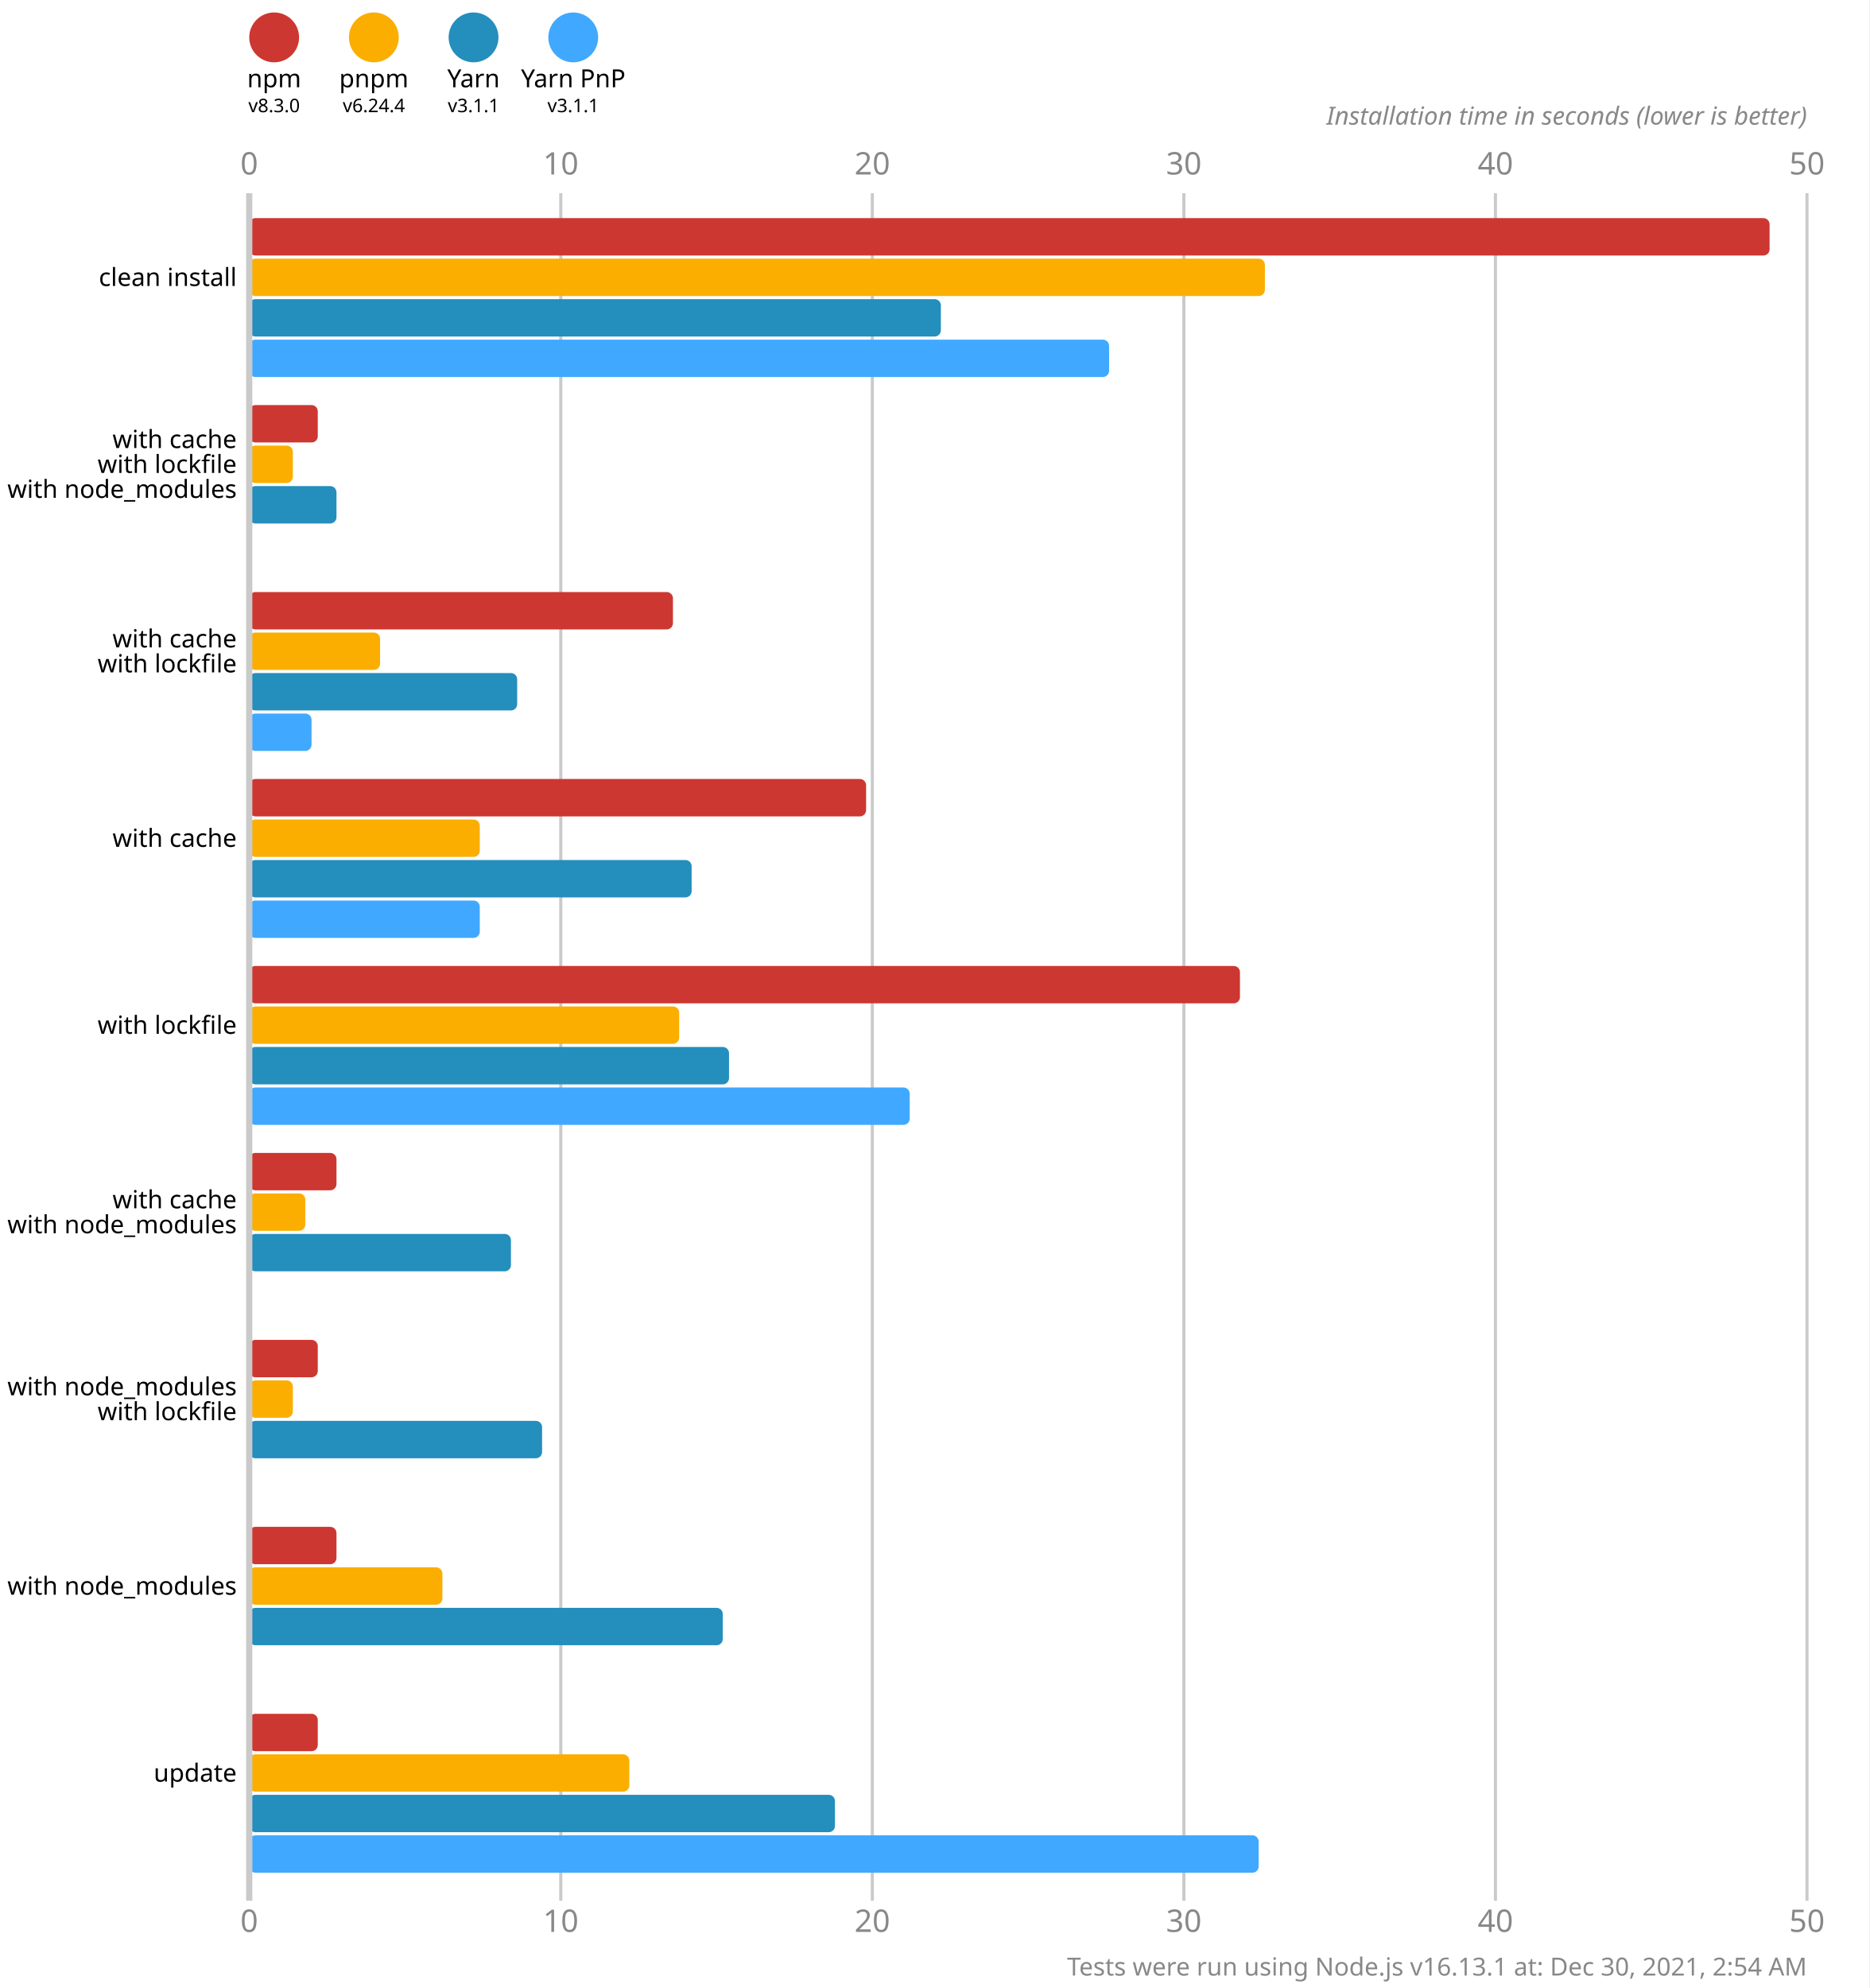
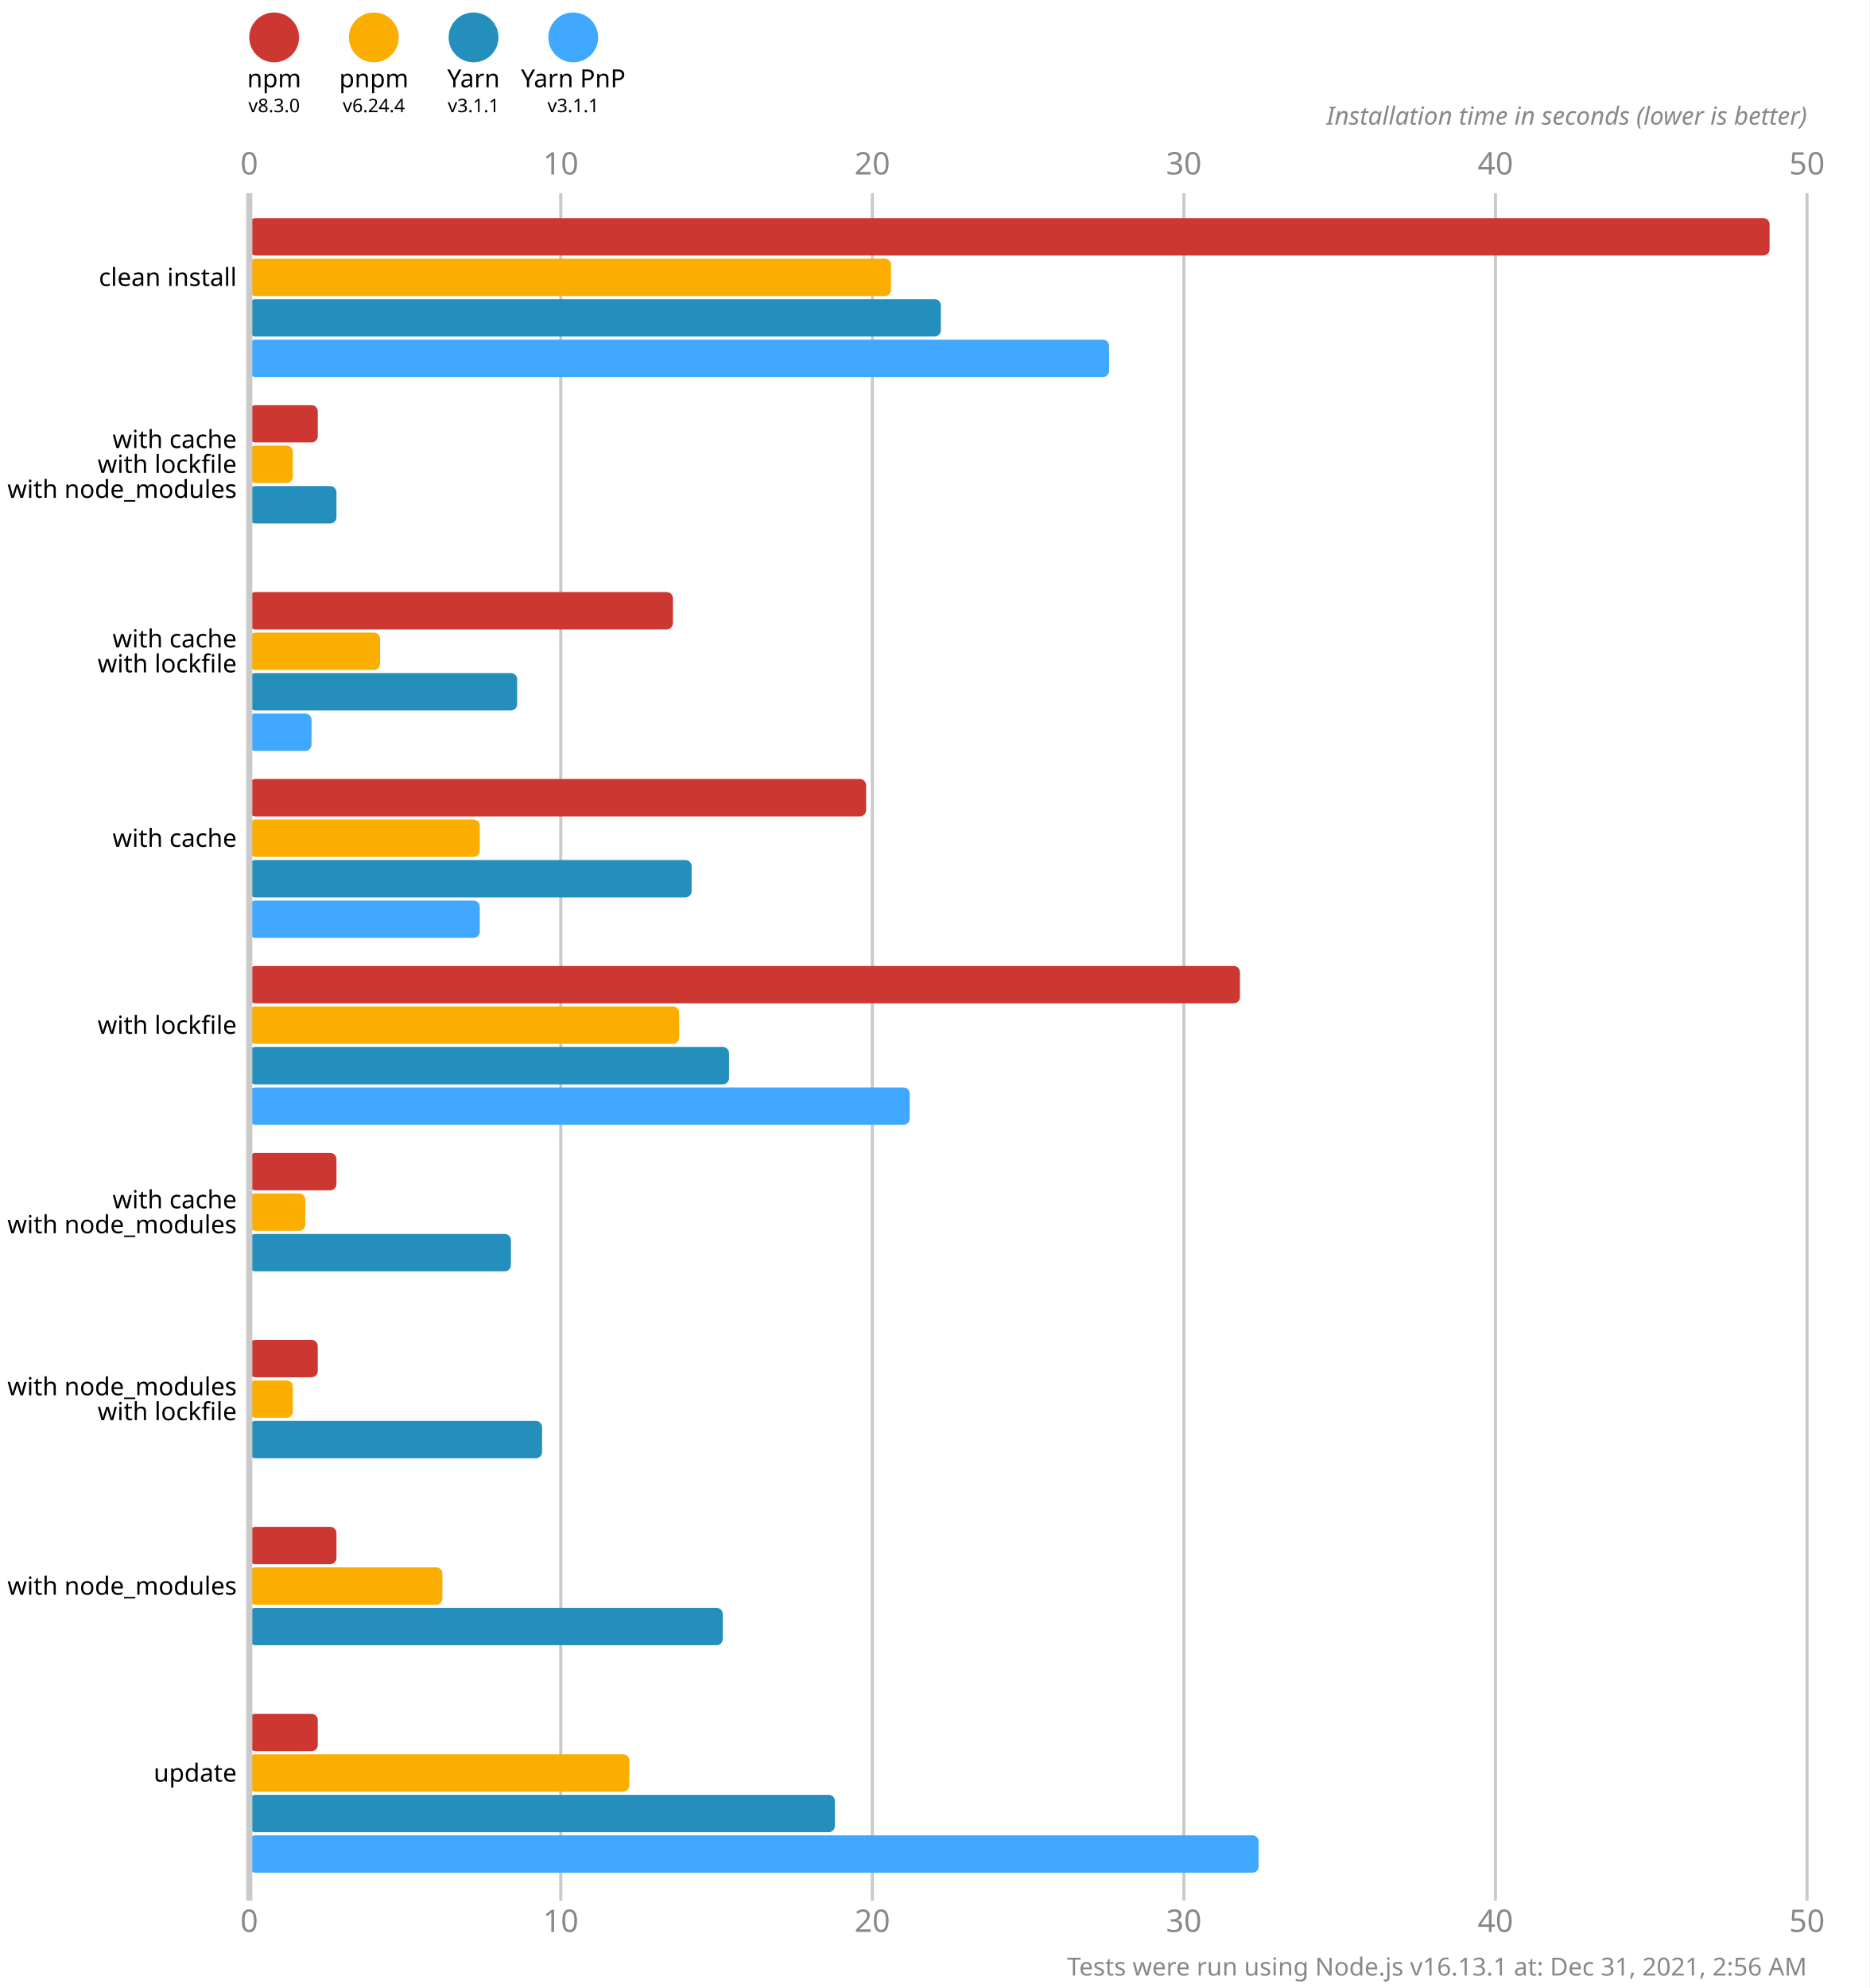
<svg xmlns="http://www.w3.org/2000/svg" version="1.1" viewBox="0 0 300 319">
  <style>
    .font { font-family: sans-serif; }
    .s3 { font-size: 3px; }
    .s4 { font-size: 4px; }
    .s5 { font-size: 5px; }
    .line { stroke: #cacaca; }
    .width { stroke-width: 0.5; }
    .text { fill: #888; }
  </style>
  <rect x="0" y="0" width="300" height="319" fill="#fff" />
  <circle cx="44" cy="6" r="4" fill="#cd3731" />
  <text x="44" y="14" class="font s4" text-anchor="middle">npm</text>
  <text x="44" y="18" class="font s3" text-anchor="middle">v8.3.0</text>
  <circle cx="60" cy="6" r="4" fill="#fbae00" />
  <text x="60" y="14" class="font s4" text-anchor="middle">pnpm</text>
  <text x="60" y="18" class="font s3" text-anchor="middle">v6.24.4</text>
  <circle cx="76" cy="6" r="4" fill="#248ebd" />
  <text x="76" y="14" class="font s4" text-anchor="middle">Yarn</text>
  <text x="76" y="18" class="font s3" text-anchor="middle">v3.1.1</text>
  <circle cx="92" cy="6" r="4" fill="#40a9ff" />
  <text x="92" y="14" class="font s4" text-anchor="middle">Yarn PnP</text>
  <text x="92" y="18" class="font s3" text-anchor="middle">v3.1.1</text>
  <text x="40" y="28" class="font s5 text" text-anchor="middle">0</text>
  <text x="40" y="310" class="font s5 text" text-anchor="middle">0</text>
  <line x1="90" y1="31" x2="90" y2="305" class="line width" />
  <text x="90" y="28" class="font s5 text" text-anchor="middle">10</text>
  <text x="90" y="310" class="font s5 text" text-anchor="middle">10</text>
  <line x1="140" y1="31" x2="140" y2="305" class="line width" />
  <text x="140" y="28" class="font s5 text" text-anchor="middle">20</text>
  <text x="140" y="310" class="font s5 text" text-anchor="middle">20</text>
  <line x1="190" y1="31" x2="190" y2="305" class="line width" />
  <text x="190" y="28" class="font s5 text" text-anchor="middle">30</text>
  <text x="190" y="310" class="font s5 text" text-anchor="middle">30</text>
  <line x1="240" y1="31" x2="240" y2="305" class="line width" />
  <text x="240" y="28" class="font s5 text" text-anchor="middle">40</text>
  <text x="240" y="310" class="font s5 text" text-anchor="middle">40</text>
  <line x1="290" y1="31" x2="290" y2="305" class="line width" />
  <text x="290" y="28" class="font s5 text" text-anchor="middle">50</text>
  <text x="290" y="310" class="font s5 text" text-anchor="middle">50</text>
  <text x="290" y="20" class="font s4 text" font-style="italic" text-anchor="end">Installation time in seconds (lower is better)</text>
  <rect x="40" y="35" width="244" height="6" fill="#cd3731" rx="1" ry="1" />
-   <rect x="40" y="41.5" width="163" height="6" fill="#fbae00" rx="1" ry="1" />
+   <rect x="40" y="41.5" width="103" height="6" fill="#fbae00" rx="1" ry="1" />
  <rect x="40" y="48" width="111" height="6" fill="#248ebd" rx="1" ry="1" />
  <rect x="40" y="54.5" width="138" height="6" fill="#40a9ff" rx="1" ry="1" />
  <rect x="40" y="65" width="11" height="6" fill="#cd3731" rx="1" ry="1" />
  <rect x="40" y="71.5" width="7" height="6" fill="#fbae00" rx="1" ry="1" />
  <rect x="40" y="78" width="14" height="6" fill="#248ebd" rx="1" ry="1" />
  <rect x="40" y="84.5" width="0" height="6" fill="#40a9ff" rx="1" ry="1" />
  <rect x="40" y="95" width="68" height="6" fill="#cd3731" rx="1" ry="1" />
  <rect x="40" y="101.5" width="21" height="6" fill="#fbae00" rx="1" ry="1" />
  <rect x="40" y="108" width="43" height="6" fill="#248ebd" rx="1" ry="1" />
  <rect x="40" y="114.5" width="10" height="6" fill="#40a9ff" rx="1" ry="1" />
  <rect x="40" y="125" width="99" height="6" fill="#cd3731" rx="1" ry="1" />
  <rect x="40" y="131.5" width="37" height="6" fill="#fbae00" rx="1" ry="1" />
  <rect x="40" y="138" width="71" height="6" fill="#248ebd" rx="1" ry="1" />
  <rect x="40" y="144.5" width="37" height="6" fill="#40a9ff" rx="1" ry="1" />
  <rect x="40" y="155" width="159" height="6" fill="#cd3731" rx="1" ry="1" />
  <rect x="40" y="161.5" width="69" height="6" fill="#fbae00" rx="1" ry="1" />
  <rect x="40" y="168" width="77" height="6" fill="#248ebd" rx="1" ry="1" />
  <rect x="40" y="174.5" width="106" height="6" fill="#40a9ff" rx="1" ry="1" />
  <rect x="40" y="185" width="14" height="6" fill="#cd3731" rx="1" ry="1" />
  <rect x="40" y="191.5" width="9" height="6" fill="#fbae00" rx="1" ry="1" />
  <rect x="40" y="198" width="42" height="6" fill="#248ebd" rx="1" ry="1" />
  <rect x="40" y="204.5" width="0" height="6" fill="#40a9ff" rx="1" ry="1" />
  <rect x="40" y="215" width="11" height="6" fill="#cd3731" rx="1" ry="1" />
  <rect x="40" y="221.5" width="7" height="6" fill="#fbae00" rx="1" ry="1" />
  <rect x="40" y="228" width="47" height="6" fill="#248ebd" rx="1" ry="1" />
  <rect x="40" y="234.5" width="0" height="6" fill="#40a9ff" rx="1" ry="1" />
  <rect x="40" y="245" width="14" height="6" fill="#cd3731" rx="1" ry="1" />
  <rect x="40" y="251.5" width="31" height="6" fill="#fbae00" rx="1" ry="1" />
  <rect x="40" y="258" width="76" height="6" fill="#248ebd" rx="1" ry="1" />
  <rect x="40" y="264.5" width="0" height="6" fill="#40a9ff" rx="1" ry="1" />
  <rect x="40" y="275" width="11" height="6" fill="#cd3731" rx="1" ry="1" />
  <rect x="40" y="281.5" width="61" height="6" fill="#fbae00" rx="1" ry="1" />
  <rect x="40" y="288" width="94" height="6" fill="#248ebd" rx="1" ry="1" />
  <rect x="40" y="294.5" width="162" height="6" fill="#40a9ff" rx="1" ry="1" />
  <line x1="40" y1="31" x2="40" y2="305" class="line" />
  <text x="38" y="44.5" class="font s4" dominant-baseline="middle" text-anchor="end">clean install</text>
  <text x="38" y="70.5" class="font s4" dominant-baseline="middle" text-anchor="end">with cache</text>
  <text x="38" y="74.5" class="font s4" dominant-baseline="middle" text-anchor="end">with lockfile</text>
  <text x="38" y="78.5" class="font s4" dominant-baseline="middle" text-anchor="end">with node_modules</text>
  <text x="38" y="102.5" class="font s4" dominant-baseline="middle" text-anchor="end">with cache</text>
  <text x="38" y="106.5" class="font s4" dominant-baseline="middle" text-anchor="end">with lockfile</text>
  <text x="38" y="134.5" class="font s4" dominant-baseline="middle" text-anchor="end">with cache</text>
  <text x="38" y="164.5" class="font s4" dominant-baseline="middle" text-anchor="end">with lockfile</text>
  <text x="38" y="192.5" class="font s4" dominant-baseline="middle" text-anchor="end">with cache</text>
  <text x="38" y="196.5" class="font s4" dominant-baseline="middle" text-anchor="end">with node_modules</text>
  <text x="38" y="222.5" class="font s4" dominant-baseline="middle" text-anchor="end">with node_modules</text>
  <text x="38" y="226.5" class="font s4" dominant-baseline="middle" text-anchor="end">with lockfile</text>
  <text x="38" y="254.5" class="font s4" dominant-baseline="middle" text-anchor="end">with node_modules</text>
  <text x="38" y="284.5" class="font s4" dominant-baseline="middle" text-anchor="end">update</text>
-   <text x="290" y="317" class="font s4 text" text-anchor="end">Tests were run using Node.js v16.13.1 at: Dec 30, 2021, 2:54 AM</text>
+   <text x="290" y="317" class="font s4 text" text-anchor="end">Tests were run using Node.js v16.13.1 at: Dec 31, 2021, 2:56 AM</text>
</svg>
